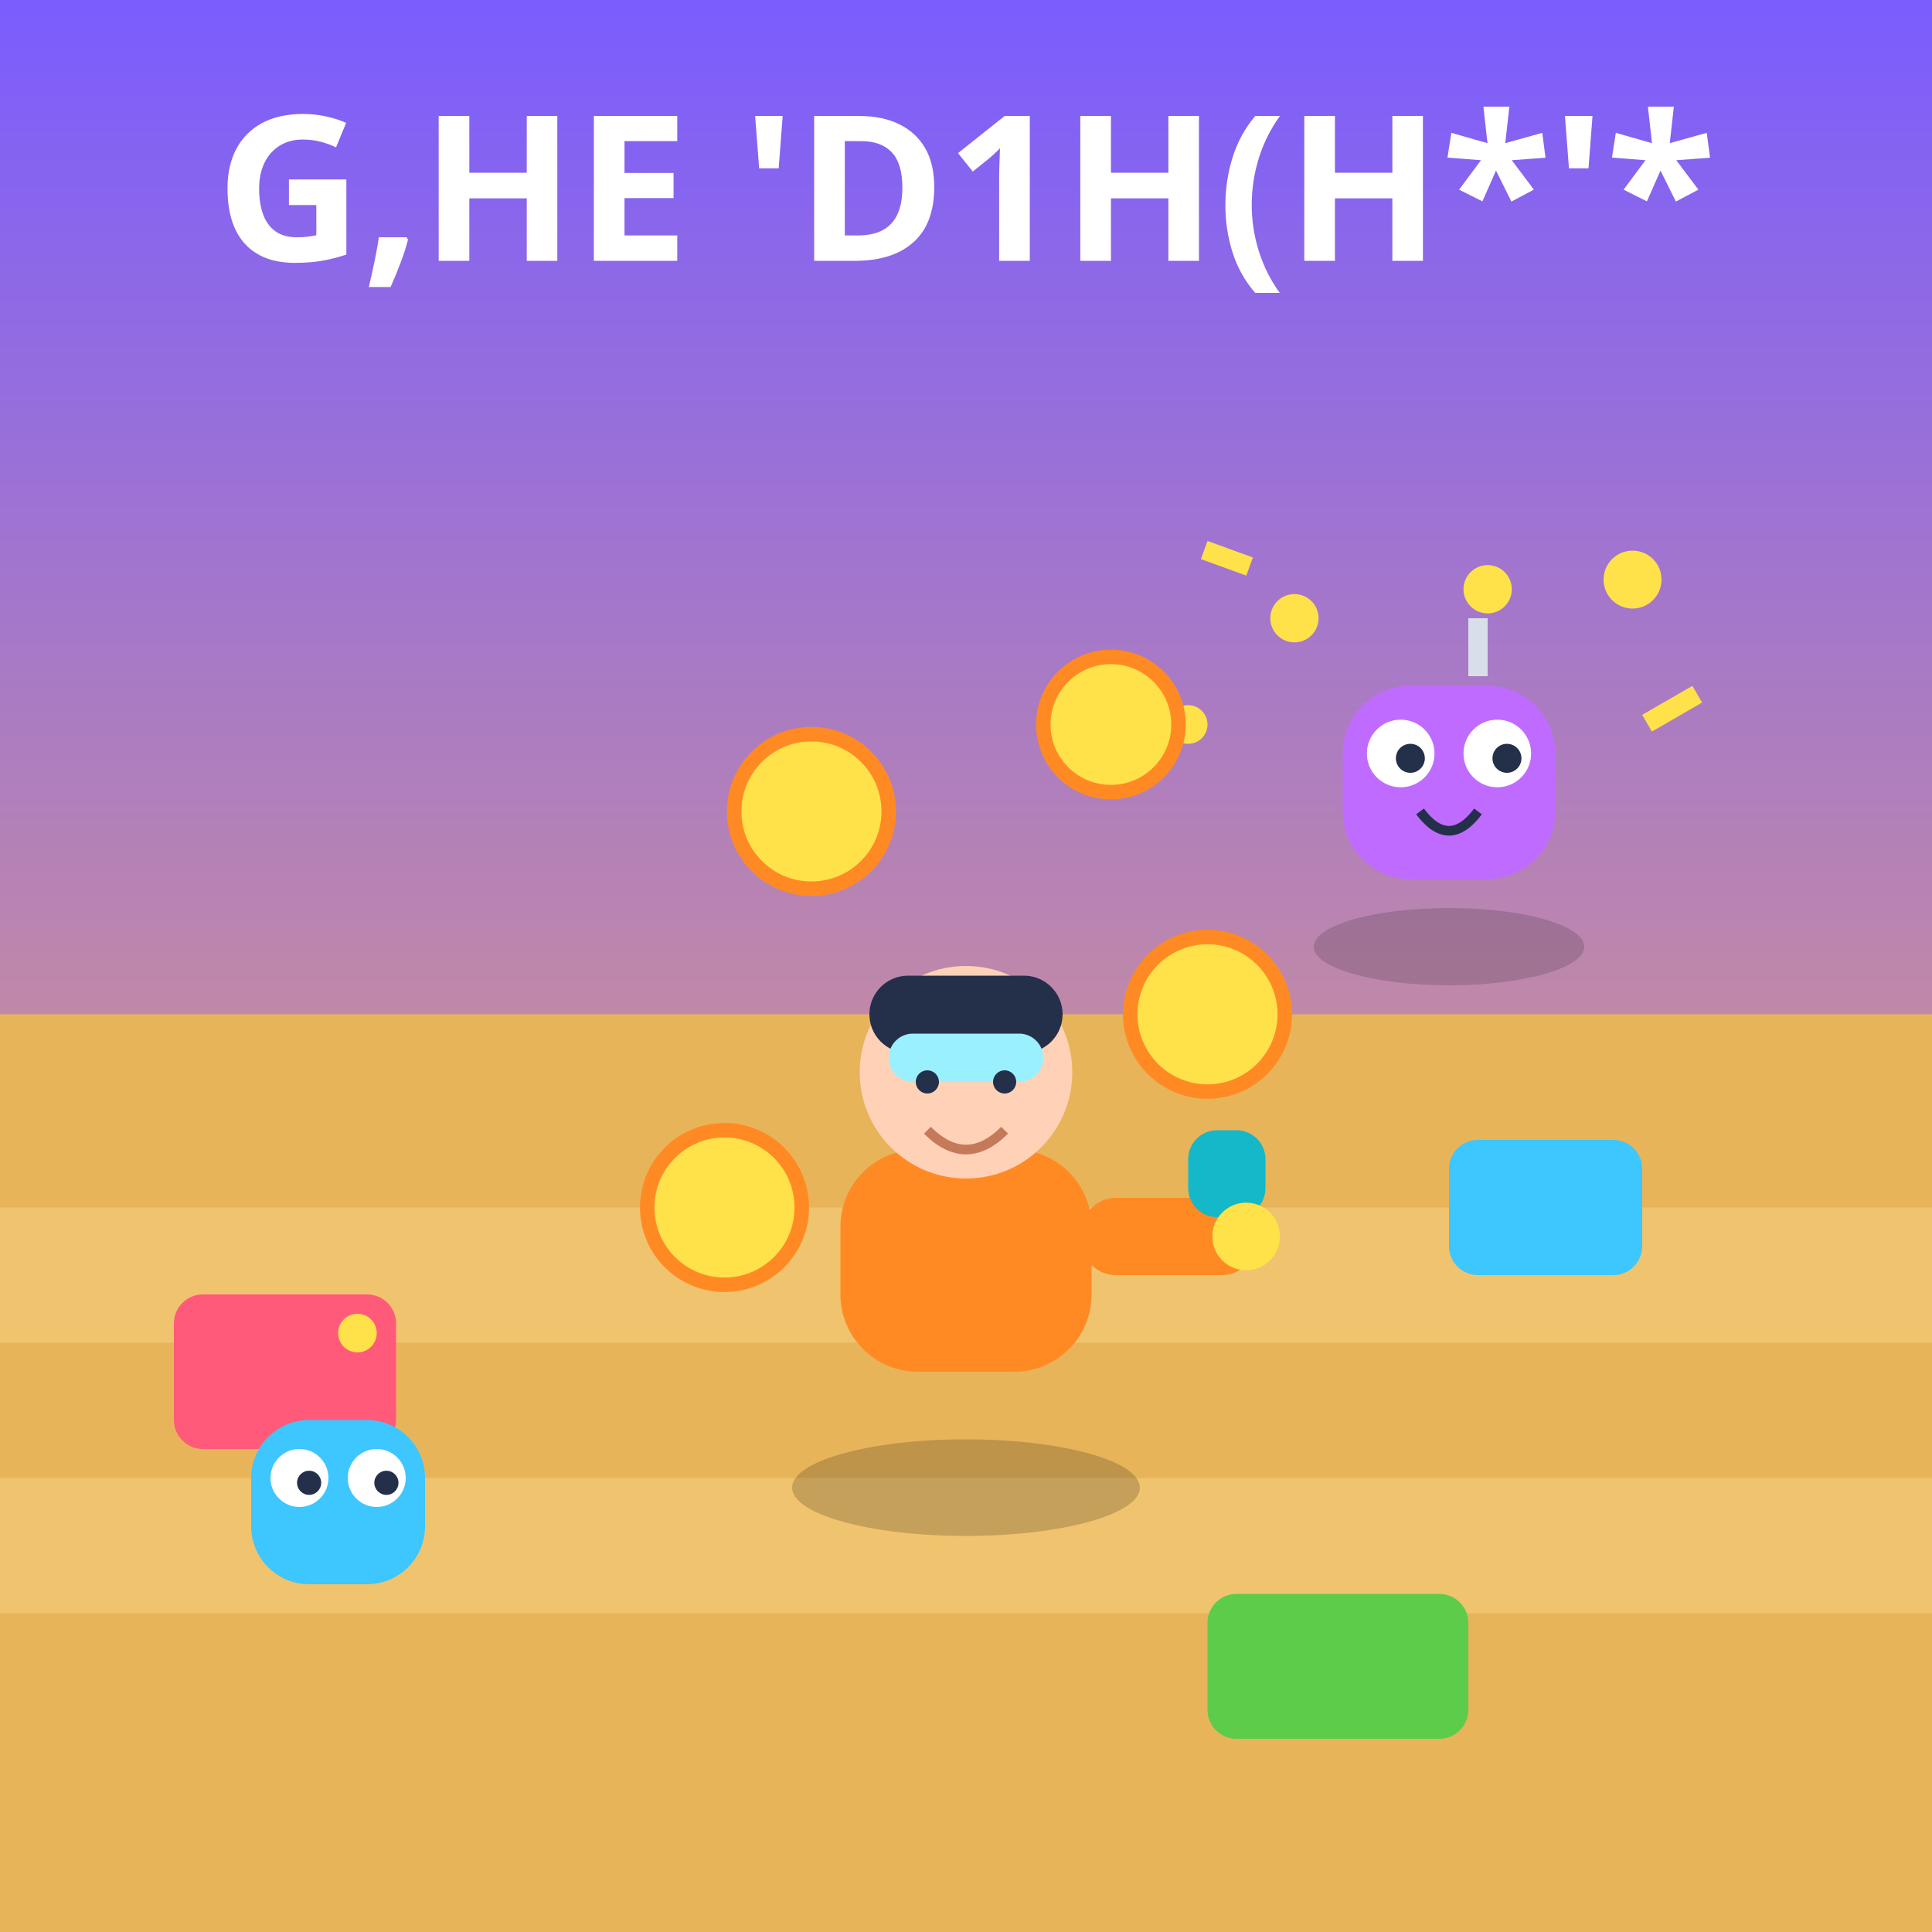
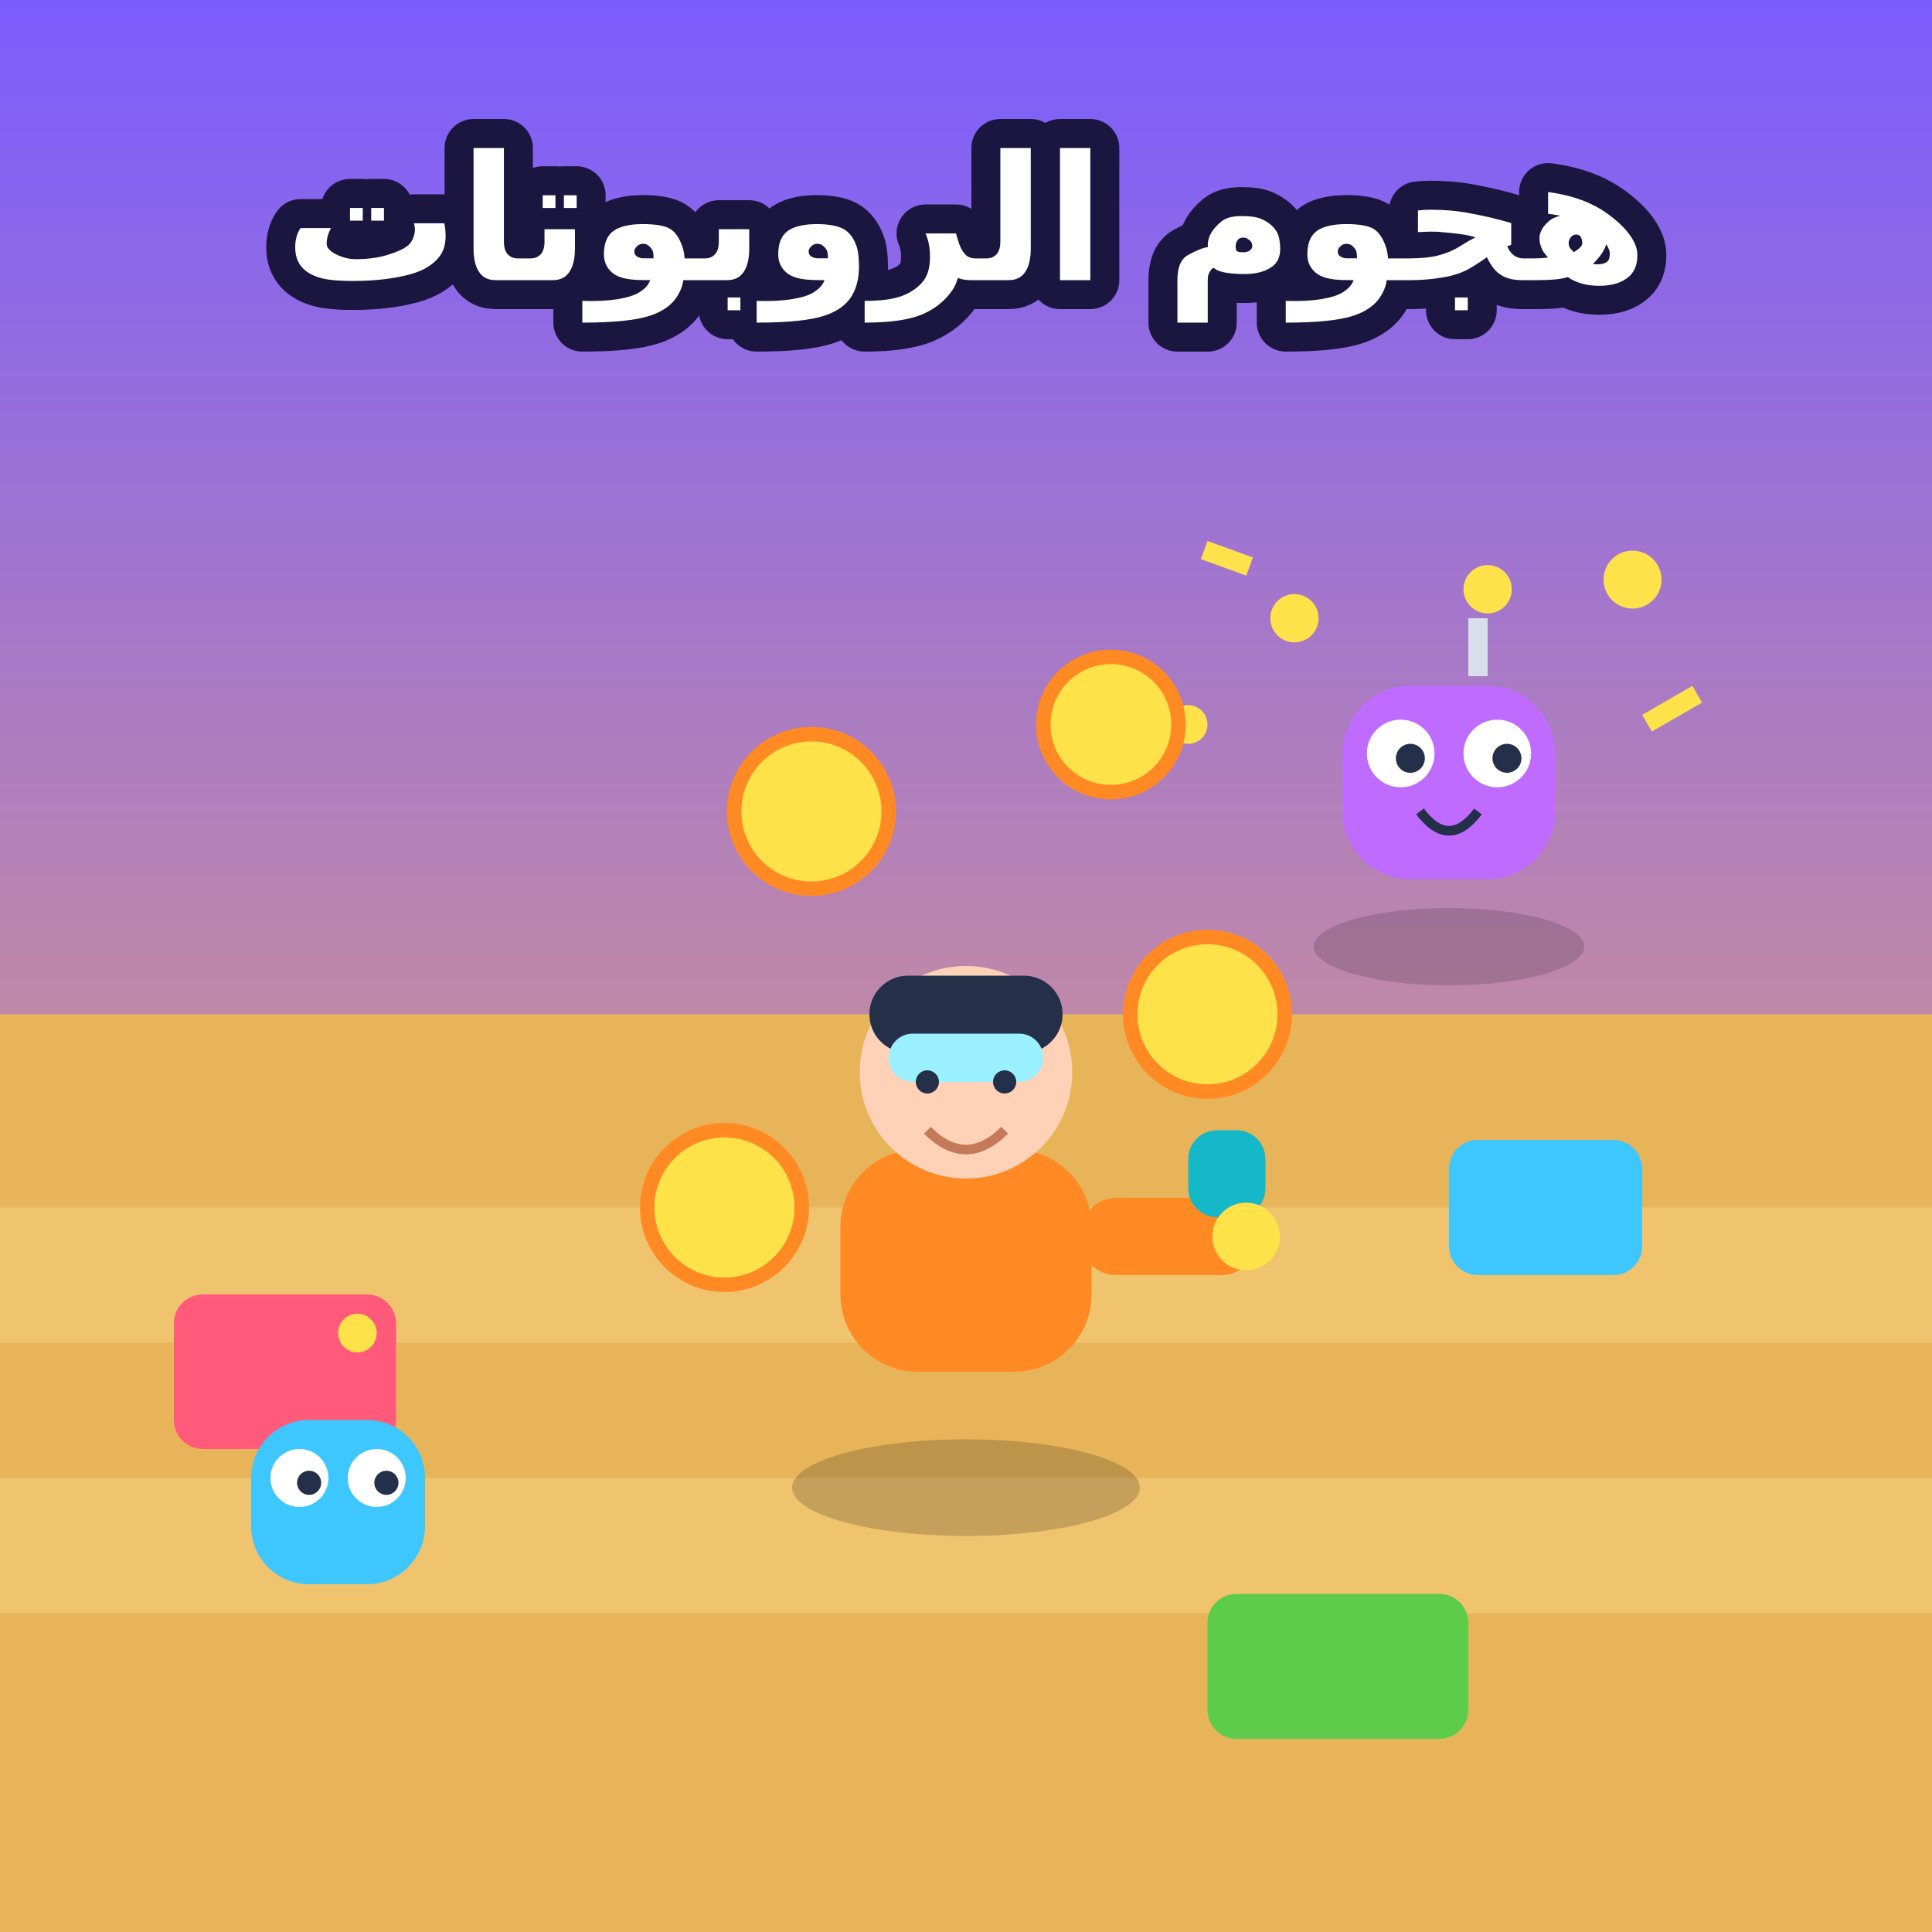
<svg xmlns="http://www.w3.org/2000/svg" viewBox="0 0 400 400" width="400" height="400">
  <defs>
    <linearGradient id="sky" x1="0" y1="0" x2="0" y2="1">
      <stop offset="0" stop-color="#7a5cff" />
      <stop offset="1" stop-color="#ffb15a" />
    </linearGradient>
  </defs>
  <rect width="400" height="400" fill="url(#sky)" />
  <rect y="210" width="400" height="190" fill="#e7b45a" />
  <rect y="250" width="400" height="28" fill="#f0c36e" />
  <rect y="306" width="400" height="28" fill="#f0c36e" />
  <rect x="36" y="268" width="46" height="32" rx="6" fill="#ff5a7a" />
  <rect x="300" y="236" width="40" height="28" rx="6" fill="#3ec6ff" />
  <rect x="250" y="330" width="54" height="30" rx="6" fill="#5dcc4a" />
  <g transform="translate(300 150)">
    <ellipse cx="0" cy="46" rx="28" ry="8" fill="#000" opacity="0.15" />
    <rect x="-22" y="-8" width="44" height="40" rx="14" fill="#c06bff" />
    <circle cx="-10" cy="6" r="7" fill="#fff" />
    <circle cx="10" cy="6" r="7" fill="#fff" />
    <circle cx="-8" cy="7" r="3" fill="#24304a" />
    <circle cx="12" cy="7" r="3" fill="#24304a" />
    <path d="M-6 18 q6 8 12 0" fill="none" stroke="#24304a" stroke-width="2" />
    <circle cx="8" cy="-28" r="5" fill="#ffe14a" />
    <rect x="4" y="-22" width="4" height="12" fill="#d8deea" />
  </g>
  <g fill="#ffe14a">
    <circle cx="268" cy="128" r="5" />
    <circle cx="246" cy="150" r="4" />
    <circle cx="338" cy="120" r="6" />
    <rect x="250" y="112" width="10" height="4" transform="rotate(20 250 112)" />
    <rect x="340" y="148" width="12" height="4" transform="rotate(-30 340 148)" />
  </g>
  <g fill="#ffe14a" stroke="#ff8a24" stroke-width="3">
    <circle cx="168" cy="168" r="16" />
    <circle cx="250" cy="210" r="16" />
    <circle cx="150" cy="250" r="16" />
    <circle cx="230" cy="150" r="14" />
  </g>
  <g transform="translate(200 230)">
    <ellipse cx="0" cy="78" rx="36" ry="10" fill="#000" opacity="0.18" />
    <rect x="-26" y="8" width="52" height="46" rx="16" fill="#ff8a24" />
    <circle cx="0" cy="-8" r="22" fill="#ffd2b8" />
    <rect x="-20" y="-28" width="40" height="16" rx="8" fill="#24304a" />
    <rect x="-16" y="-16" width="32" height="10" rx="5" fill="#9af0ff" />
    <circle cx="-8" cy="-6" r="2.4" fill="#24304a" />
    <circle cx="8" cy="-6" r="2.4" fill="#24304a" />
    <path d="M-8 4 q8 8 16 0" fill="none" stroke="#c47a58" stroke-width="2" />
    <rect x="24" y="18" width="36" height="16" rx="7" fill="#ff8a24" />
    <rect x="46" y="4" width="16" height="18" rx="6" fill="#14b8c8" />
    <circle cx="58" cy="26" r="7" fill="#ffe14a" />
  </g>
  <g transform="translate(70 300)">
    <rect x="-18" y="-6" width="36" height="34" rx="12" fill="#3ec6ff" />
    <circle cx="-8" cy="6" r="6" fill="#fff" />
    <circle cx="8" cy="6" r="6" fill="#fff" />
    <circle cx="-6" cy="7" r="2.5" fill="#24304a" />
    <circle cx="10" cy="7" r="2.5" fill="#24304a" />
    <circle cx="4" cy="-24" r="4" fill="#ffe14a" />
  </g>
-   <text x="200" y="54" text-anchor="middle" font-family="Tahoma, sans-serif" font-size="42" font-weight="700" fill="#fff">G,HE 'D1H(H*'*</text>
+   <text x="200" y="58" text-anchor="middle" direction="rtl" font-family="Fredoka, 'Segoe UI', Tahoma, sans-serif" font-size="36" font-weight="700" fill="#1b1640" stroke="#1b1640" stroke-width="12" stroke-linejoin="round" paint-order="stroke">هجوم الروبوتات</text>
+   <text x="200" y="58" text-anchor="middle" direction="rtl" font-family="Fredoka, 'Segoe UI', Tahoma, sans-serif" font-size="36" font-weight="700" fill="#ffffff">هجوم الروبوتات</text>
</svg>
